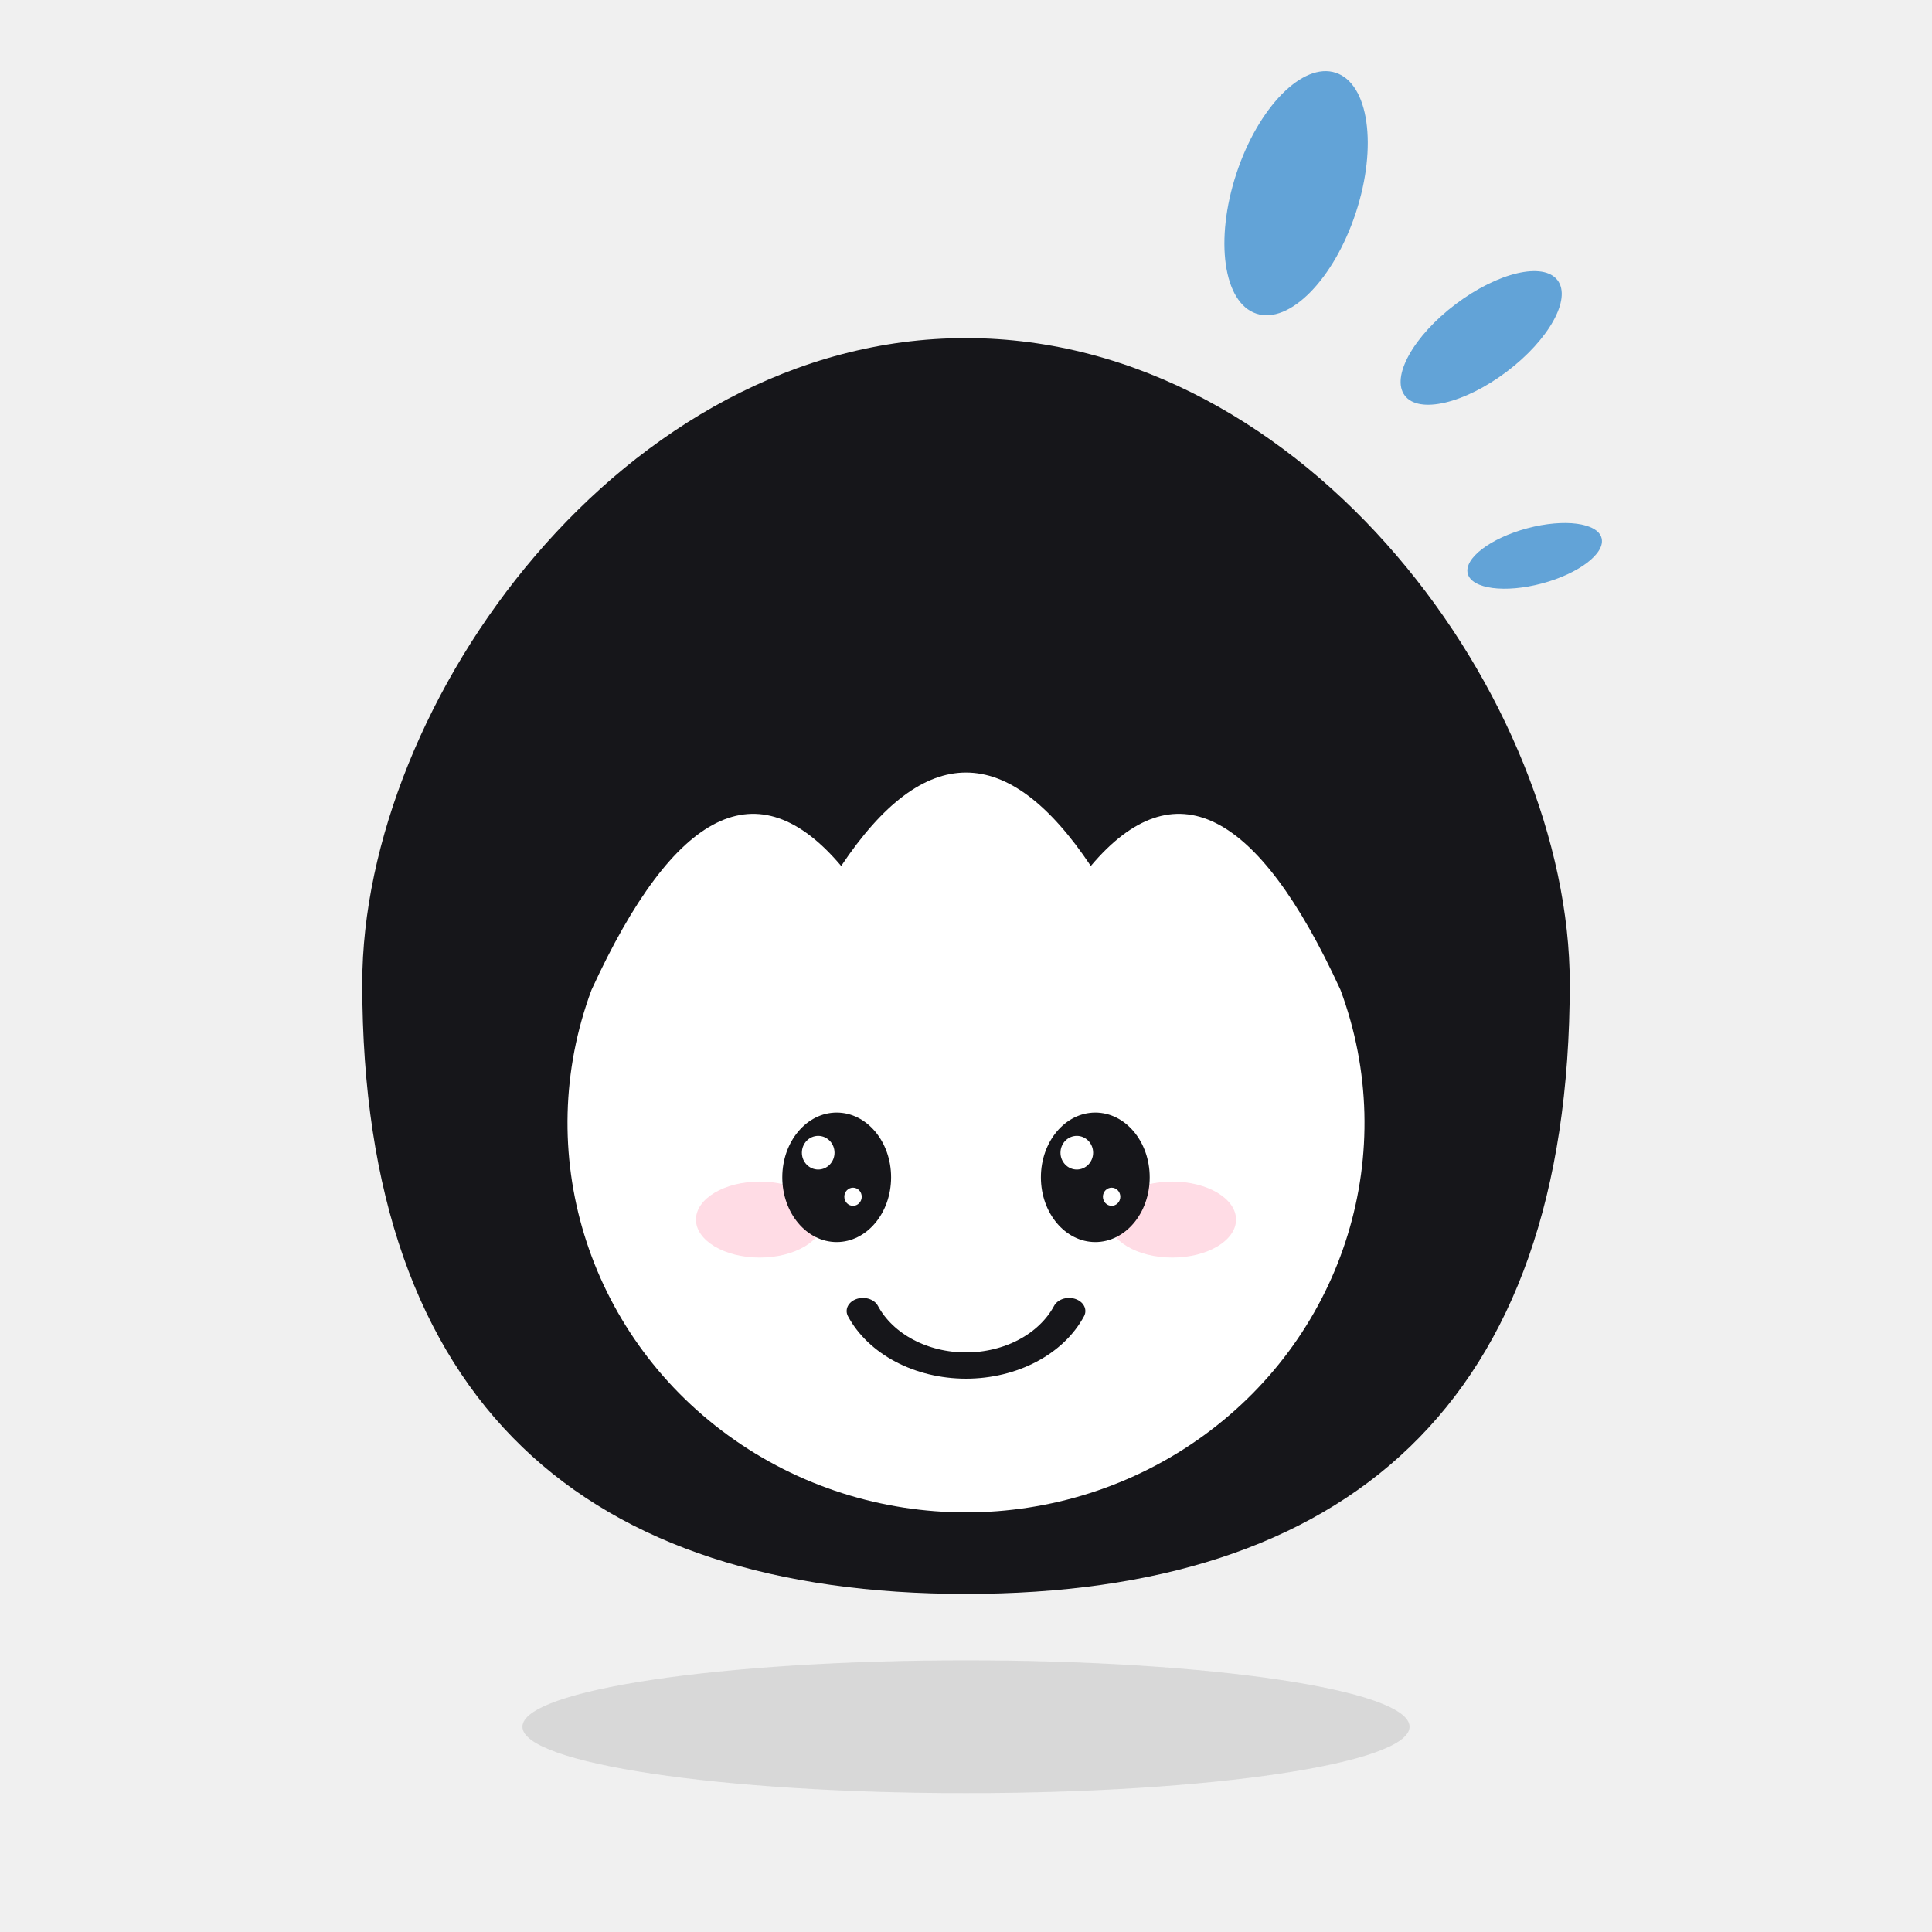
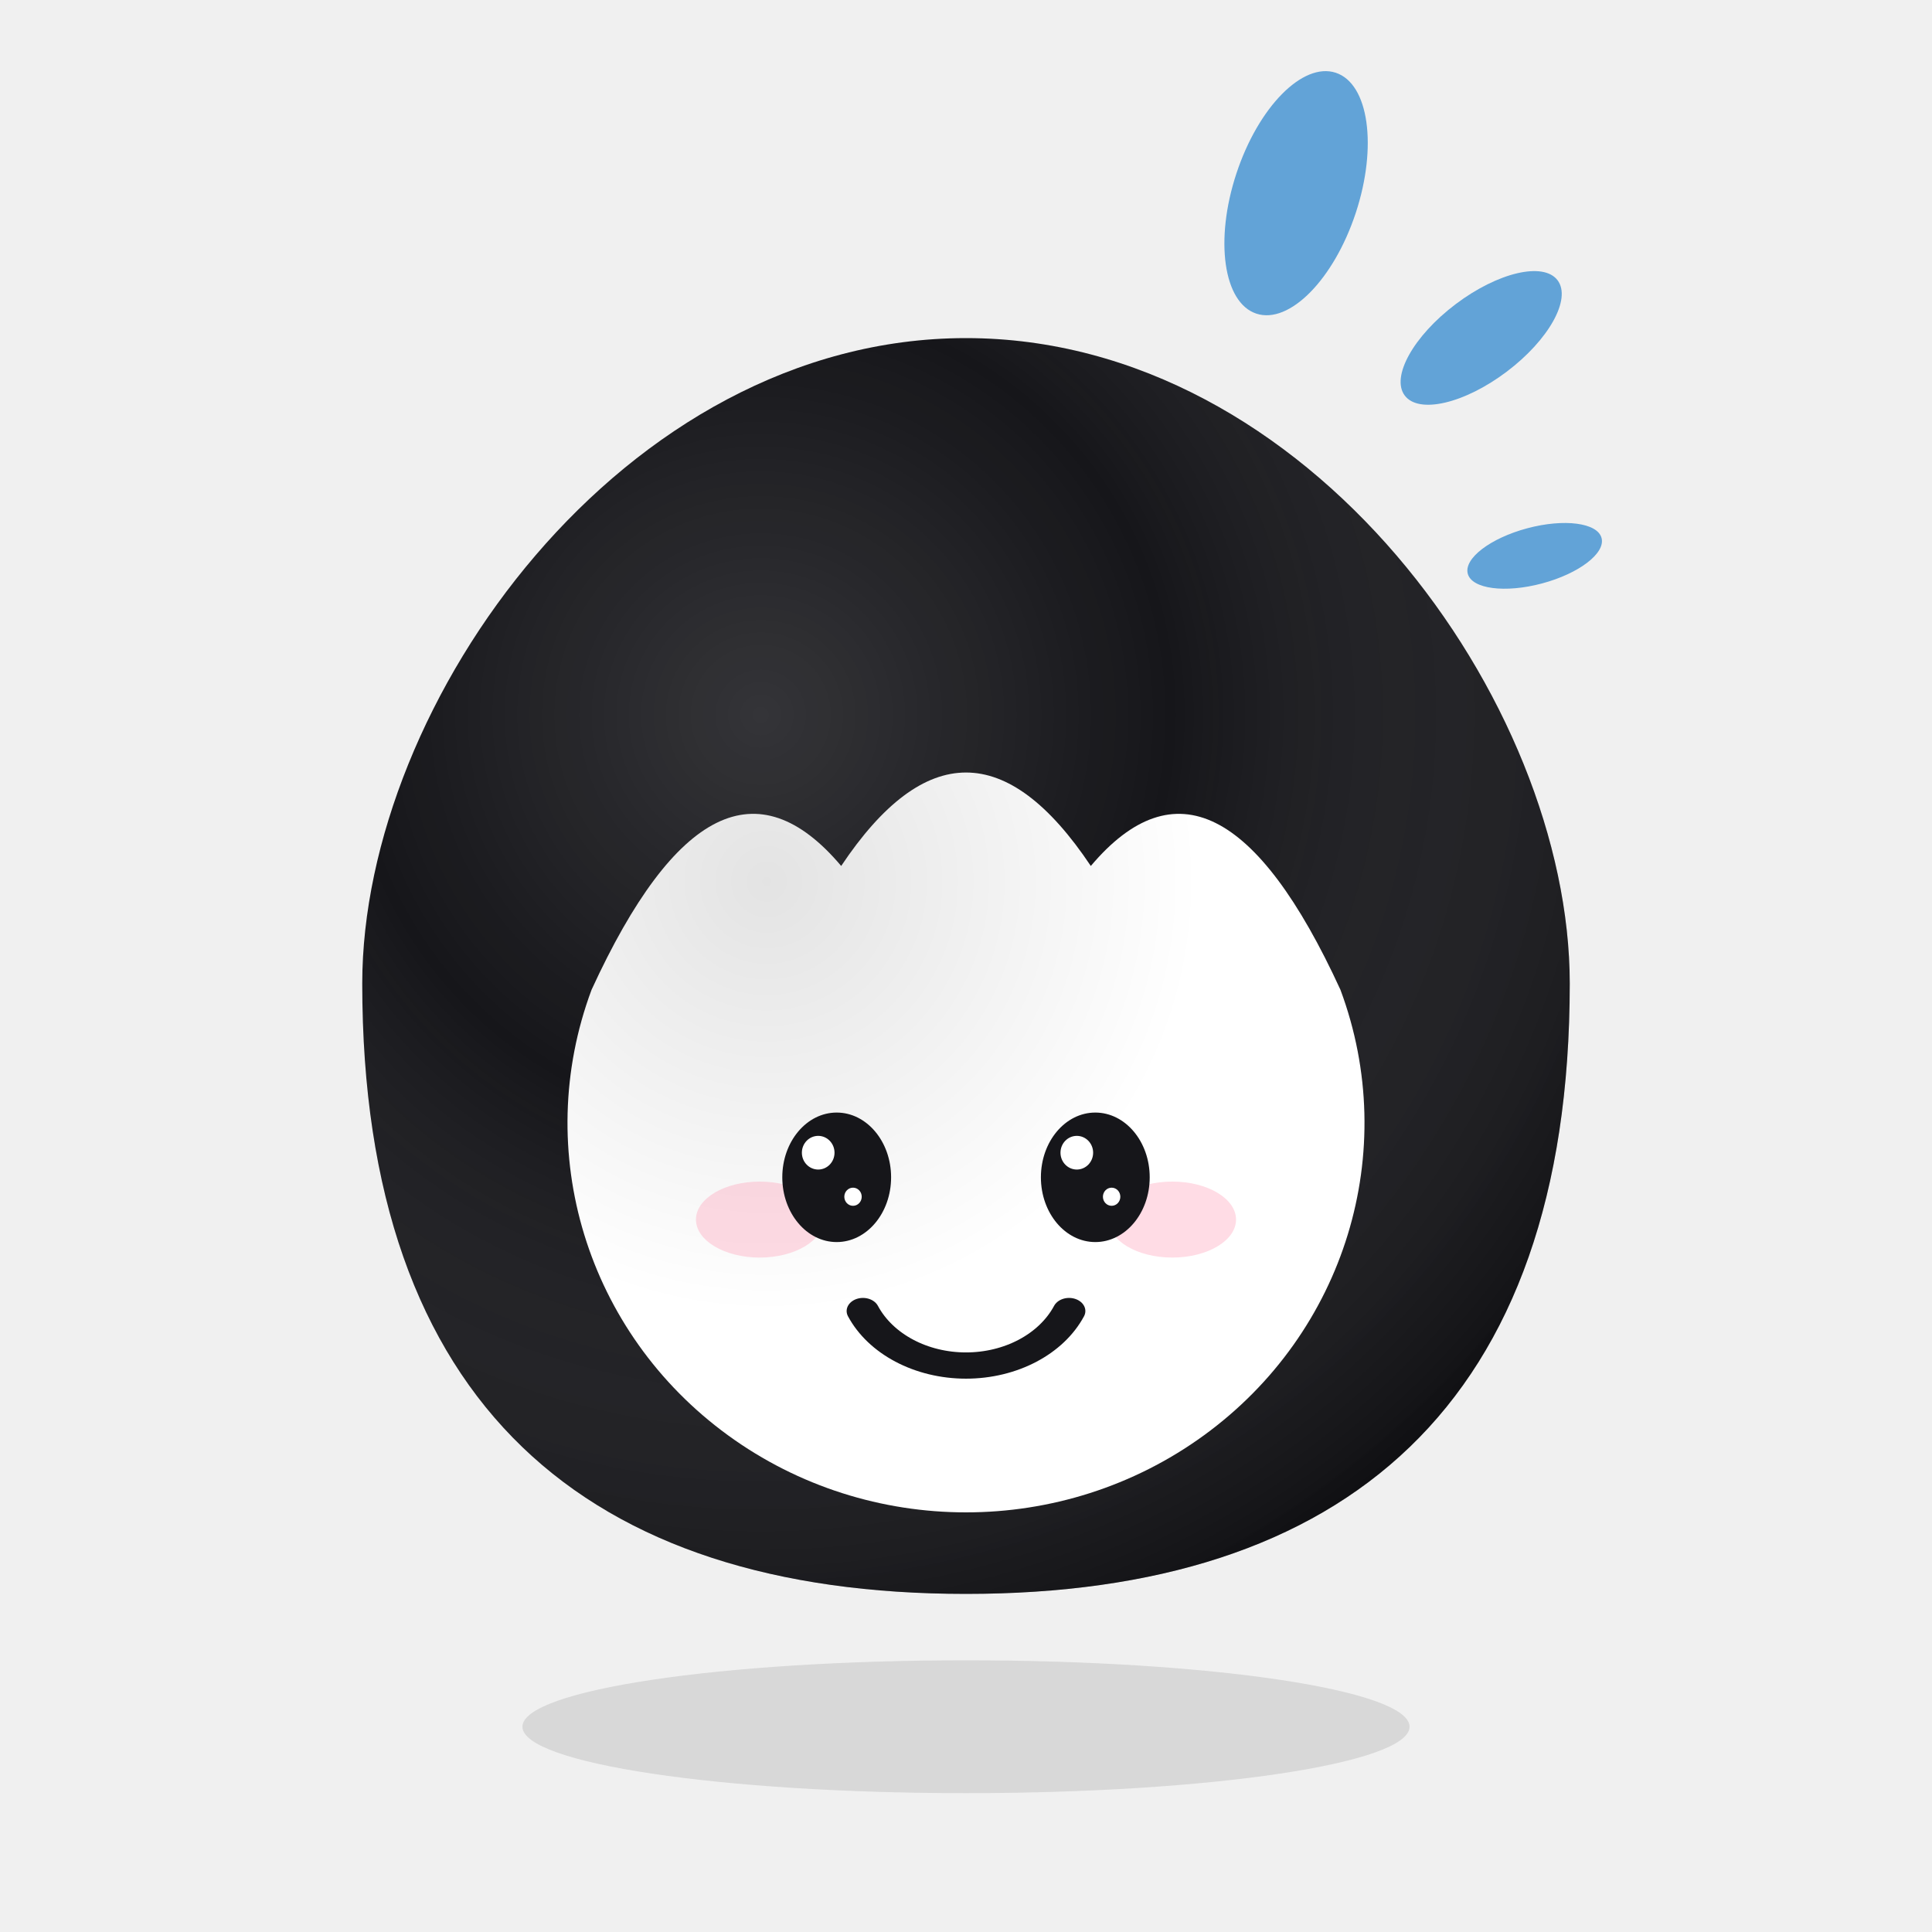
<svg xmlns="http://www.w3.org/2000/svg" width="320" height="320" viewBox="0 0 320 320">
  <defs>
+     <radialGradient id="bg0" gradientUnits="userSpaceOnUse" cx="-34" cy="-41.6" r="162" fx="-34" fy="-41.6">
+       <stop offset="0" stop-color="rgba(255,255,255,0.13)" />
+       <stop offset="0.42" stop-color="rgba(255,255,255,0)" />
+       <stop offset="1" stop-color="rgba(0,0,0,0.26)" />
+     </radialGradient>
    <clipPath id="bc1">
+       <path d="M62.02 3.941C71.993 30.718 62.802 60.717 39.412 77.734C16.023 94.75 -16.023 94.75 -39.412 77.734C-62.802 60.717 -71.993 30.718 -62.02 3.941Q-41.346 -41.061 -20.673 -16.567Q0 -47.525 20.673 -16.567Q41.346 -41.061 62.02 3.941Z" transform="matrix(1 0 0 1 160 160)" />
+     </clipPath>
+     <radialGradient id="bg1" gradientUnits="userSpaceOnUse" cx="-33" cy="-13.987" r="119.318" fx="-33" fy="-13.987">
+       <stop offset="0" stop-color="rgba(0,0,0,0.109)" />
+       <stop offset="0.6" stop-color="rgba(0,0,0,0)" />
+     </radialGradient>
+     <clipPath id="bc2">
      <path d="M62.02 3.941C71.993 30.718 62.802 60.717 39.412 77.734C16.023 94.75 -16.023 94.75 -39.412 77.734C-62.802 60.717 -71.993 30.718 -62.02 3.941Q-41.346 -41.061 -20.673 -16.567Q0 -47.525 20.673 -16.567Q41.346 -41.061 62.02 3.941Z" transform="matrix(1 0 0 1 160 160)" />
    </clipPath>
  </defs>
  <path d="M73.467 126C73.467 132.075 40.575 137 0 137C-40.575 137 -73.467 132.075 -73.467 126C-73.467 119.925 -40.575 115 0 115C40.575 115 73.467 119.925 73.467 126" fill="rgba(22,22,26,0.13)" fill-opacity="0.857" transform="matrix(1 0 0 1 160 160)" />
  <path d="M0 -104C56.792 -104 100 -43.68 100 2.912C100 72.8 62.674 104 0 104C-62.674 104 -100 72.8 -100 2.912C-100 -43.68 -56.792 -104 0 -104Z" fill="#16161A" transform="matrix(1 0 0 1 160 160)" />
+   <path d="M0 -104C56.792 -104 100 -43.68 100 2.912C100 72.8 62.674 104 0 104C-62.674 104 -100 72.8 -100 2.912C-100 -43.68 -56.792 -104 0 -104Z" fill="url(#bg0)" transform="matrix(1 0 0 1 160 160)" />
  <path d="M62.02 3.941C71.993 30.718 62.802 60.717 39.412 77.734C16.023 94.75 -16.023 94.75 -39.412 77.734C-62.802 60.717 -71.993 30.718 -62.02 3.941Q-41.346 -41.061 -20.673 -16.567Q0 -47.525 20.673 -16.567Q41.346 -41.061 62.02 3.941Z" fill="#FFFFFF" transform="matrix(1 0 0 1 160 160)" />
+   <g clip-path="url(#bc1)">
+     <path d="M62.02 3.941C71.993 30.718 62.802 60.717 39.412 77.734C16.023 94.75 -16.023 94.75 -39.412 77.734C-62.802 60.717 -71.993 30.718 -62.02 3.941Q-41.346 -41.061 -20.673 -16.567Q0 -47.525 20.673 -16.567Q41.346 -41.061 62.02 3.941Z" fill="url(#bg1)" transform="matrix(1 0 0 1 160 160)" />
+   </g>
  <path d="M11.5 0C11.5 3.866 6.351 7 0 7C-6.351 7 -11.5 3.866 -11.5 0C-11.5 -3.866 -6.351 -7 0 -7C6.351 -7 11.5 -3.866 11.5 0" fill="rgba(255,138,168,0.42)" fill-opacity="0.7" transform="matrix(0.918 0 0 0.899 125.83 202)" />
  <path d="M11.5 0C11.5 3.866 6.351 7 0 7C-6.351 7 -11.5 3.866 -11.5 0C-11.5 -3.866 -6.351 -7 0 -7C6.351 -7 11.5 -3.866 11.5 0" fill="rgba(255,138,168,0.42)" fill-opacity="0.7" transform="matrix(0.918 0 0 0.899 194.17 202)" />
-   <g clip-path="url(#bc1)">
+   <g clip-path="url(#bc2)">
    <path d="M9.28 0C9.28 6.362 5.125 11.52 0 11.52C-5.125 11.52 -9.28 6.362 -9.28 0C-9.28 -6.362 -5.125 -11.52 0 -11.52C5.125 -11.52 9.28 -6.362 9.28 0" fill="#16161A" transform="matrix(0.971 0 0 0.931 138.583 195)" />
    <path d="M-0.371 -4.378C-0.371 -2.723 -1.618 -1.382 -3.155 -1.382C-4.693 -1.382 -5.939 -2.723 -5.939 -4.378C-5.939 -6.032 -4.693 -7.373 -3.155 -7.373C-1.618 -7.373 -0.371 -6.032 -0.371 -4.378" fill="#FFFFFF" transform="matrix(0.971 0 0 0.931 138.583 195)" />
    <path d="M4.269 3.456C4.269 4.347 3.604 5.069 2.784 5.069C1.964 5.069 1.299 4.347 1.299 3.456C1.299 2.565 1.964 1.843 2.784 1.843C3.604 1.843 4.269 2.565 4.269 3.456" fill="#FFFFFF" transform="matrix(0.971 0 0 0.931 138.583 195)" />
    <path d="M9.28 0C9.28 6.362 5.125 11.52 0 11.52C-5.125 11.52 -9.28 6.362 -9.28 0C-9.28 -6.362 -5.125 -11.52 0 -11.52C5.125 -11.52 9.28 -6.362 9.28 0" fill="#16161A" transform="matrix(0.971 0 0 0.931 181.417 195)" />
    <path d="M-0.371 -4.378C-0.371 -2.723 -1.618 -1.382 -3.155 -1.382C-4.693 -1.382 -5.939 -2.723 -5.939 -4.378C-5.939 -6.032 -4.693 -7.373 -3.155 -7.373C-1.618 -7.373 -0.371 -6.032 -0.371 -4.378" fill="#FFFFFF" transform="matrix(0.971 0 0 0.931 181.417 195)" />
    <path d="M4.269 3.456C4.269 4.347 3.604 5.069 2.784 5.069C1.964 5.069 1.299 4.347 1.299 3.456C1.299 2.565 1.964 1.843 2.784 1.843C3.604 1.843 4.269 2.565 4.269 3.456" fill="#FFFFFF" transform="matrix(0.971 0 0 0.931 181.417 195)" />
    <path d="M17.07 0.187C14.125 6.994 7.417 11.4 0 11.4C-7.417 11.4 -14.125 6.994 -17.07 0.187" fill="none" stroke="#16161A" stroke-width="5.4" stroke-linecap="round" stroke-linejoin="round" transform="matrix(1 0 0 0.805 160 217)" />
  </g>
  <path d="M10.407 0C10.407 11.598 5.748 21 0 21C-5.748 21 -10.407 11.598 -10.407 0C-10.407 -11.598 -5.748 -21 0 -21C5.748 -21 10.407 -11.598 10.407 0" fill="#1478C9" fill-opacity="0.644" transform="matrix(0.95 0.313 -0.313 0.95 214.672 32)" />
  <path d="M7.013 0C7.013 8.759 3.873 15.859 0 15.859C-3.873 15.859 -7.013 8.759 -7.013 0C-7.013 -8.759 -3.873 -15.859 0 -15.859C3.873 -15.859 7.013 -8.759 7.013 0" fill="#1478C9" fill-opacity="0.644" transform="matrix(0.602 0.798 -0.798 0.602 245.33 55.971)" />
  <path d="M4.73 0C4.73 6.334 2.612 11.469 0 11.469C-2.612 11.469 -4.73 6.334 -4.73 0C-4.73 -6.334 -2.612 -11.469 0 -11.469C2.612 -11.469 4.73 -6.334 4.73 0" fill="#1478C9" fill-opacity="0.644" transform="matrix(0.258 0.966 -0.966 0.258 254.188 92.067)" />
</svg>
